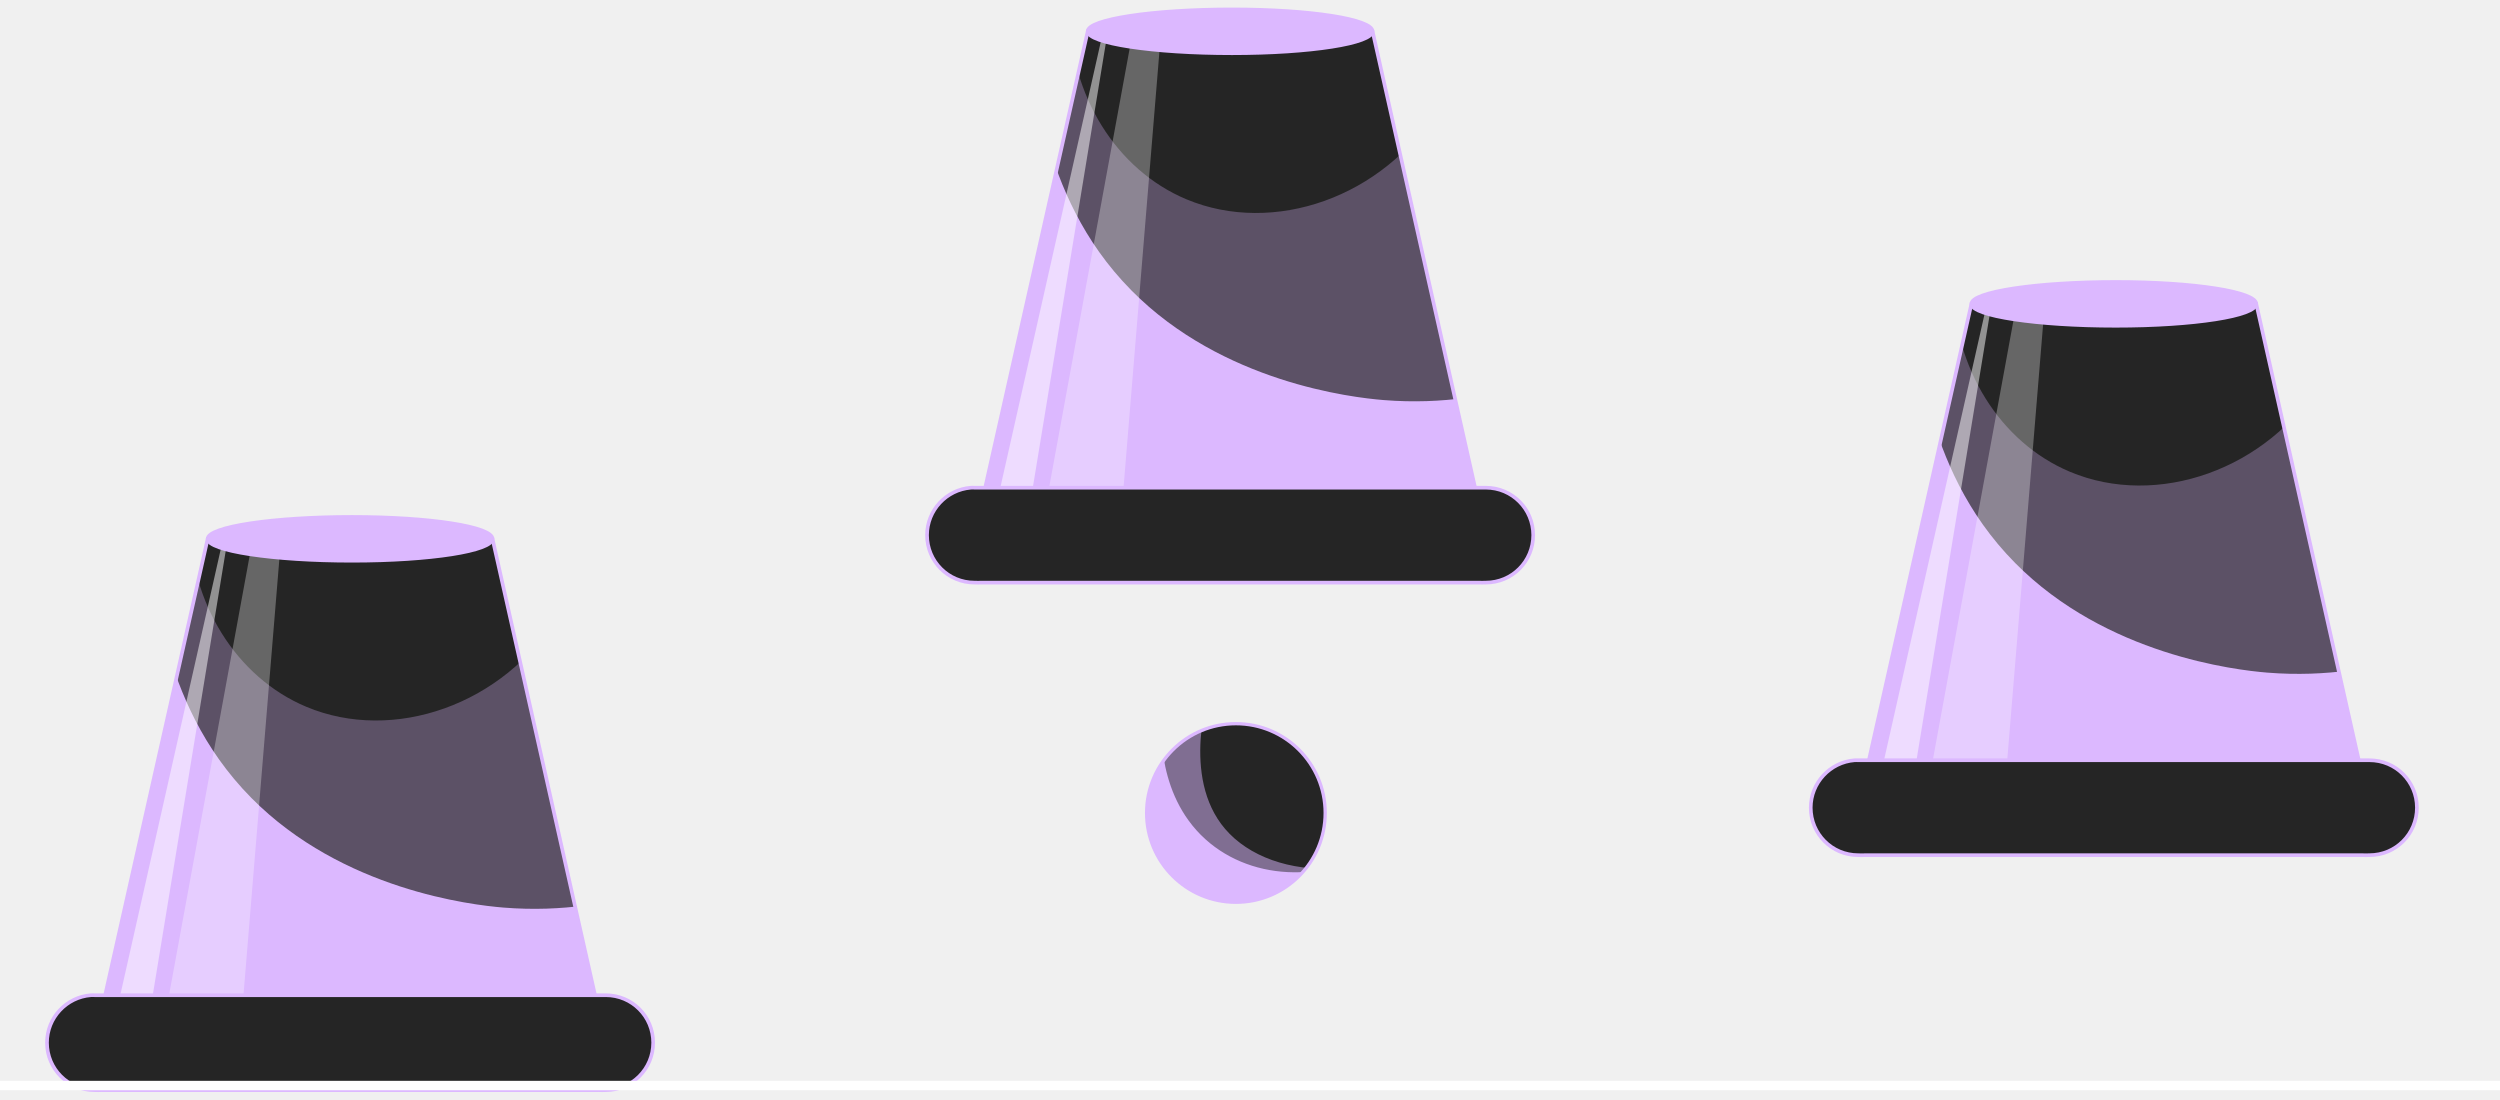
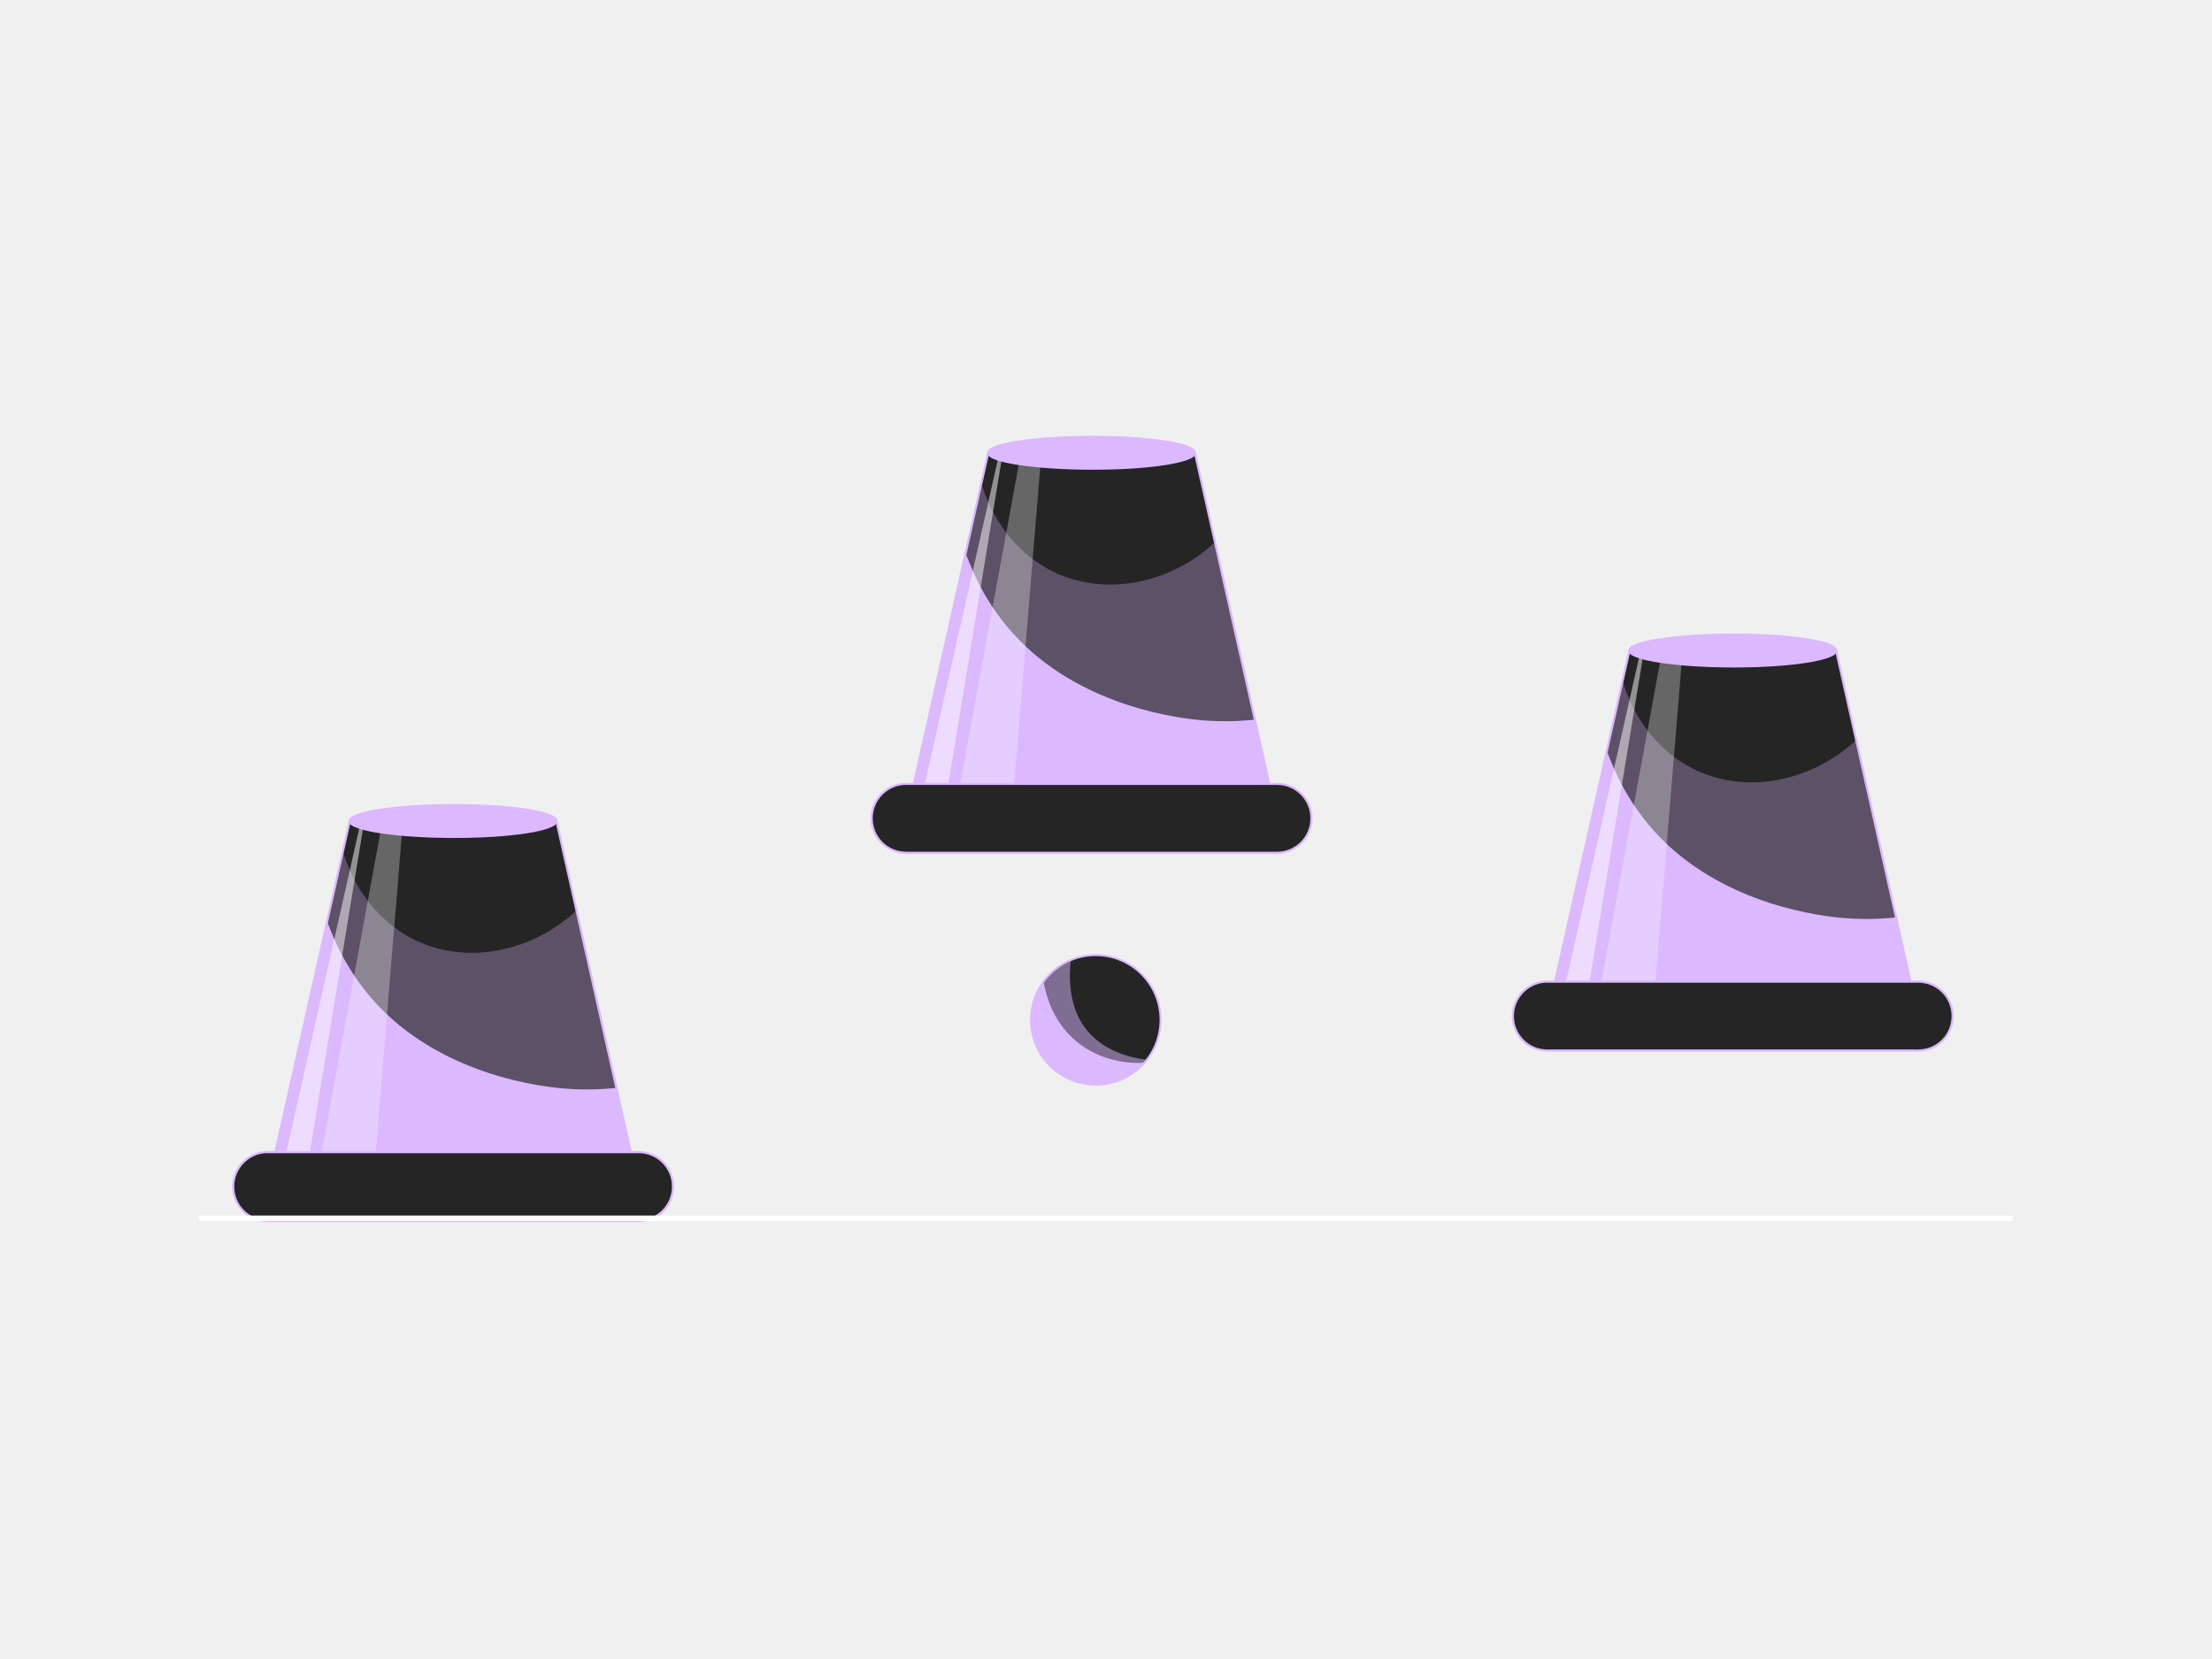
- <svg xmlns="http://www.w3.org/2000/svg" width="266" height="117" viewBox="0 0 266 117" fill="none">
-   <path d="M64.446 110.94H10.051L22.095 57.331H52.401L64.446 110.94Z" fill="#252525" />
-   <path d="M64.446 110.94H10.051L22.095 57.331H52.401L64.446 110.94Z" stroke="#DCB8FF" stroke-width="0.389" stroke-miterlimit="10" />
-   <mask id="mask0_4614_12787" style="mask-type:luminance" maskUnits="userSpaceOnUse" x="10" y="57" width="55" height="54">
-     <path d="M64.446 110.94H10.051L22.095 57.331H52.401L64.446 110.94Z" fill="white" />
+ <svg xmlns="http://www.w3.org/2000/svg" width="400" height="300" viewBox="0 0 400 300" fill="none">
+   <path d="M115.469 214.566H48.395L63.247 148.461H100.617L115.469 214.566Z" fill="#252525" />
+   <path d="M115.469 214.566H48.395L63.247 148.461H100.617L115.469 214.566Z" stroke="#DCB8FF" stroke-width="0.389" stroke-miterlimit="10" />
+   <mask id="mask0_8939_53743" style="mask-type:luminance" maskUnits="userSpaceOnUse" x="48" y="148" width="68" height="67">
+     <path d="M115.466 214.566H48.393L63.245 148.461H100.615L115.466 214.566Z" fill="white" />
  </mask>
-   <g mask="url(#mask0_4614_12787)">
+   <g mask="url(#mask0_8939_53743)">
    <g opacity="0.3">
-       <path d="M20.153 55.388C20.247 64.109 25.088 72.049 32.586 75.2C41.839 79.088 53.603 75.01 59.395 65.488C62.543 80.951 65.572 96.643 68.72 112.105C45.667 112.139 22.614 112.072 -0.439 112.105C6.399 93.2 13.315 74.294 20.153 55.388Z" fill="#DCB8FF" />
+       <path d="M60.847 146.065C60.963 156.819 66.932 166.61 76.178 170.496C87.588 175.29 102.094 170.262 109.236 158.52C113.118 177.586 116.852 196.936 120.734 216.003C92.308 216.044 63.882 215.961 35.455 216.003C43.887 192.69 52.415 169.378 60.847 146.065Z" fill="#DCB8FF" />
    </g>
-     <path d="M14.325 60.827C17.495 61.014 16.168 74.212 26.758 84.912C36.437 94.692 50.206 96.293 53.567 96.566C60.065 97.094 65.183 95.958 68.72 95.012C69.463 100.954 70.307 106.941 71.051 112.882H0.337C7.207 71.261 11.46 60.657 14.325 60.827Z" fill="#DCB8FF" />
+     <path d="M53.661 152.772C57.571 153.003 55.934 169.277 68.992 182.471C80.927 194.531 97.906 196.506 102.05 196.842C110.063 197.492 116.374 196.092 120.734 194.926C121.652 202.252 122.692 209.635 123.609 216.961H36.414C44.884 165.639 50.129 152.563 53.661 152.772Z" fill="#DCB8FF" />
    <g opacity="0.3">
-       <path d="M27.535 53.834L15.49 119.486L24.815 119.098L30.255 53.057L27.535 53.834Z" fill="white" />
+       <path d="M69.95 144.149L55.098 225.104L66.596 224.625L73.303 143.191L69.95 144.149Z" fill="white" />
    </g>
    <g opacity="0.5">
-       <path d="M23.65 57.719L11.217 112.882H15.102L24.038 58.496L23.65 57.719Z" fill="white" />
+       <path d="M65.159 148.939L49.828 216.961H54.619L65.638 149.897L65.159 148.939Z" fill="white" />
    </g>
  </g>
-   <path d="M37.445 59.662C45.814 59.662 52.401 58.619 52.401 57.331C52.401 56.044 45.814 55 37.445 55C29.077 55 22.096 56.044 22.096 57.331C22.096 58.619 29.077 59.662 37.445 59.662Z" fill="#DCB8FF" stroke="#DCB8FF" stroke-width="0.389" stroke-miterlimit="10" />
-   <path d="M69.497 110.94C69.497 113.728 67.255 115.991 64.446 115.991C64.254 115.991 63.855 116.012 63.669 115.991H10.828C10.642 116.012 10.243 115.991 10.051 115.991C7.245 115.991 5 113.728 5 110.94C5 108.292 7.055 106.102 9.662 105.89C9.803 105.878 9.908 105.89 10.051 105.89H64.446C67.255 105.89 69.497 108.149 69.497 110.94Z" fill="#252525" />
-   <path d="M69.497 110.94C69.497 113.728 67.255 115.991 64.446 115.991C64.254 115.991 63.855 116.012 63.669 115.991H10.828C10.642 116.012 10.243 115.991 10.051 115.991C7.245 115.991 5 113.728 5 110.94C5 108.292 7.055 106.102 9.662 105.89C9.803 105.878 9.908 105.89 10.051 105.89H64.446C67.255 105.89 69.497 108.149 69.497 110.94Z" stroke="#DCB8FF" stroke-width="0.389" stroke-miterlimit="10" />
-   <path d="M252.109 85.94H197.714L209.758 32.331H240.064L252.109 85.94Z" fill="#252525" />
-   <path d="M252.109 85.94H197.714L209.758 32.331H240.064L252.109 85.94Z" stroke="#DCB8FF" stroke-width="0.389" stroke-miterlimit="10" />
-   <mask id="mask1_4614_12787" style="mask-type:luminance" maskUnits="userSpaceOnUse" x="197" y="32" width="56" height="54">
-     <path d="M252.11 85.94H197.715L209.759 32.33H240.065L252.11 85.94Z" fill="white" />
+   <path d="M82.172 151.336C92.492 151.336 100.615 150.049 100.615 148.461C100.615 146.874 92.492 145.587 82.172 145.587C71.853 145.587 63.245 146.874 63.245 148.461C63.245 150.049 71.853 151.336 82.172 151.336Z" fill="#DCB8FF" stroke="#DCB8FF" stroke-width="0.389" stroke-miterlimit="10" />
+   <path d="M121.698 214.566C121.698 218.004 118.934 220.793 115.47 220.793C115.233 220.793 114.741 220.819 114.512 220.793H49.355C49.125 220.819 48.633 220.793 48.397 220.793C44.936 220.793 42.168 218.004 42.168 214.566C42.168 211.3 44.702 208.6 47.917 208.339C48.09 208.324 48.22 208.339 48.397 208.339H115.47C118.934 208.339 121.698 211.124 121.698 214.566Z" fill="#252525" />
+   <path d="M121.698 214.566C121.698 218.004 118.934 220.793 115.47 220.793C115.233 220.793 114.741 220.819 114.512 220.793H49.355C49.125 220.819 48.633 220.793 48.397 220.793C44.936 220.793 42.168 218.004 42.168 214.566C42.168 211.3 44.702 208.6 47.917 208.339C48.09 208.324 48.22 208.339 48.397 208.339H115.47C118.934 208.339 121.698 211.124 121.698 214.566Z" stroke="#DCB8FF" stroke-width="0.389" stroke-miterlimit="10" />
+   <path d="M346.875 183.739H279.802L294.653 117.634H332.023L346.875 183.739Z" fill="#252525" />
+   <path d="M346.875 183.739H279.802L294.653 117.634H332.023L346.875 183.739Z" stroke="#DCB8FF" stroke-width="0.389" stroke-miterlimit="10" />
+   <mask id="mask1_8939_53743" style="mask-type:luminance" maskUnits="userSpaceOnUse" x="279" y="117" width="68" height="67">
+     <path d="M346.879 183.739H279.805L294.657 117.634H332.027L346.879 183.739Z" fill="white" />
  </mask>
-   <g mask="url(#mask1_4614_12787)">
+   <g mask="url(#mask1_8939_53743)">
    <g opacity="0.3">
-       <path d="M207.816 30.388C207.91 39.109 212.751 47.049 220.25 50.2C229.503 54.088 241.267 50.01 247.059 40.488C250.207 55.95 253.235 71.643 256.383 87.105C233.33 87.139 210.277 87.072 187.224 87.105C194.062 68.2 200.979 49.294 207.816 30.388Z" fill="#DCB8FF" />
+       <path d="M292.259 115.238C292.375 125.992 298.344 135.783 307.59 139.668C319 144.463 333.506 139.434 340.648 127.693C344.53 146.759 348.264 166.109 352.146 185.175C323.72 185.217 295.294 185.134 266.867 185.175C275.299 161.863 283.828 138.551 292.259 115.238Z" fill="#DCB8FF" />
    </g>
-     <path d="M201.988 35.827C205.159 36.014 203.832 49.212 214.421 59.912C224.101 69.692 237.87 71.293 241.23 71.566C247.729 72.094 252.847 70.958 256.383 70.012C257.127 75.954 257.97 81.941 258.714 87.882H188.001C194.87 46.261 199.124 35.657 201.988 35.827Z" fill="#DCB8FF" />
+     <path d="M285.073 121.945C288.983 122.176 287.347 138.45 300.404 151.644C312.34 163.704 329.318 165.678 333.462 166.015C341.475 166.665 347.786 165.265 352.147 164.099C353.064 171.425 354.104 178.807 355.021 186.134H267.826C276.296 134.812 281.541 121.736 285.073 121.945Z" fill="#DCB8FF" />
    <g opacity="0.3">
-       <path d="M215.199 28.834L203.154 94.486L212.479 94.098L217.919 28.057L215.199 28.834Z" fill="white" />
+       <path d="M301.362 113.322L286.51 194.277L298.008 193.798L304.715 112.364L301.362 113.322Z" fill="white" />
    </g>
    <g opacity="0.5">
-       <path d="M211.313 32.719L198.88 87.882H202.766L211.702 33.496L211.313 32.719Z" fill="white" />
+       <path d="M296.571 118.112L281.24 186.133H286.031L297.05 119.07L296.571 118.112Z" fill="white" />
    </g>
  </g>
-   <path d="M225.108 34.662C233.477 34.662 240.064 33.619 240.064 32.331C240.064 31.044 233.477 30 225.108 30C216.739 30 209.758 31.044 209.758 32.331C209.758 33.619 216.739 34.662 225.108 34.662Z" fill="#DCB8FF" stroke="#DCB8FF" stroke-width="0.389" stroke-miterlimit="10" />
-   <path d="M257.159 85.94C257.159 88.728 254.917 90.99 252.108 90.99C251.916 90.99 251.517 91.012 251.331 90.99H198.49C198.304 91.012 197.905 90.99 197.713 90.99C194.907 90.99 192.662 88.728 192.662 85.94C192.662 83.292 194.717 81.102 197.325 80.89C197.465 80.878 197.57 80.89 197.713 80.89H252.108C254.917 80.89 257.159 83.149 257.159 85.94Z" fill="#252525" />
-   <path d="M257.159 85.94C257.159 88.728 254.917 90.99 252.108 90.99C251.916 90.99 251.517 91.012 251.331 90.99H198.49C198.304 91.012 197.905 90.99 197.713 90.99C194.907 90.99 192.662 88.728 192.662 85.94C192.662 83.292 194.717 81.102 197.325 80.89C197.465 80.878 197.57 80.89 197.713 80.89H252.108C254.917 80.89 257.159 83.149 257.159 85.94Z" stroke="#DCB8FF" stroke-width="0.389" stroke-miterlimit="10" />
-   <path d="M158.083 56.94H103.688L115.733 3.331H146.039L158.083 56.94Z" fill="#252525" />
-   <path d="M158.083 56.94H103.688L115.733 3.331H146.039L158.083 56.94Z" stroke="#DCB8FF" stroke-width="0.389" stroke-miterlimit="10" />
-   <mask id="mask2_4614_12787" style="mask-type:luminance" maskUnits="userSpaceOnUse" x="103" y="3" width="56" height="54">
-     <path d="M158.084 56.94H103.689L115.734 3.33H146.04L158.084 56.94Z" fill="white" />
+   <path d="M313.579 120.509C323.898 120.509 332.021 119.222 332.021 117.634C332.021 116.047 323.898 114.76 313.579 114.76C303.26 114.76 294.652 116.047 294.652 117.634C294.652 119.222 303.26 120.509 313.579 120.509Z" fill="#DCB8FF" stroke="#DCB8FF" stroke-width="0.389" stroke-miterlimit="10" />
+   <path d="M353.101 183.739C353.101 187.177 350.337 189.966 346.873 189.966C346.636 189.966 346.144 189.992 345.915 189.966H280.758C280.529 189.992 280.037 189.966 279.8 189.966C276.34 189.966 273.572 187.177 273.572 183.739C273.572 180.473 276.105 177.773 279.321 177.512C279.494 177.497 279.623 177.512 279.8 177.512H346.873C350.337 177.512 353.101 180.297 353.101 183.739Z" fill="#252525" />
+   <path d="M353.101 183.739C353.101 187.177 350.337 189.966 346.873 189.966C346.636 189.966 346.144 189.992 345.915 189.966H280.758C280.529 189.992 280.037 189.966 279.8 189.966C276.34 189.966 273.572 187.177 273.572 183.739C273.572 180.473 276.105 177.773 279.321 177.512C279.494 177.497 279.623 177.512 279.8 177.512H346.873C350.337 177.512 353.101 180.297 353.101 183.739Z" stroke="#DCB8FF" stroke-width="0.389" stroke-miterlimit="10" />
+   <path d="M230.925 147.979H163.852L178.704 81.874H216.073L230.925 147.979Z" fill="#252525" />
+   <path d="M230.925 147.979H163.852L178.704 81.874H216.073L230.925 147.979Z" stroke="#DCB8FF" stroke-width="0.389" stroke-miterlimit="10" />
+   <mask id="mask2_8939_53743" style="mask-type:luminance" maskUnits="userSpaceOnUse" x="163" y="81" width="68" height="67">
+     <path d="M230.925 147.979H163.852L178.704 81.874H216.073L230.925 147.979Z" fill="white" />
  </mask>
-   <g mask="url(#mask2_4614_12787)">
+   <g mask="url(#mask2_8939_53743)">
    <g opacity="0.3">
-       <path d="M113.791 1.388C113.885 10.109 118.726 18.049 126.224 21.2C135.478 25.088 147.241 21.01 153.033 11.488C156.181 26.951 159.21 42.643 162.358 58.105C139.305 58.139 116.252 58.072 93.199 58.105C100.037 39.2 106.953 20.294 113.791 1.388Z" fill="#DCB8FF" />
+       <path d="M176.305 79.478C176.421 90.233 182.39 100.023 191.636 103.909C203.046 108.703 217.552 103.675 224.694 91.933C228.576 110.999 232.31 130.349 236.192 149.416C207.766 149.457 179.34 149.374 150.913 149.416C159.345 126.103 167.873 102.791 176.305 79.478Z" fill="#DCB8FF" />
    </g>
-     <path d="M107.963 6.827C111.134 7.014 109.807 20.212 120.396 30.912C130.076 40.693 143.845 42.293 147.205 42.566C153.704 43.094 158.822 41.958 162.358 41.012C163.102 46.954 163.946 52.941 164.689 58.882H93.976C100.846 17.261 105.099 6.657 107.963 6.827Z" fill="#DCB8FF" />
+     <path d="M169.119 86.185C173.029 86.416 171.393 102.69 184.45 115.884C196.386 127.945 213.364 129.919 217.508 130.255C225.521 130.905 231.832 129.505 236.192 128.339C237.11 135.665 238.15 143.048 239.067 150.374H151.872C160.342 99.052 165.587 85.976 169.119 86.185Z" fill="#DCB8FF" />
    <g opacity="0.3">
-       <path d="M121.173 -0.166L109.129 65.486L118.454 65.098L123.893 -0.943L121.173 -0.166Z" fill="white" />
+       <path d="M185.408 77.562L170.556 158.517L182.054 158.038L188.761 76.605L185.408 77.562Z" fill="white" />
    </g>
    <g opacity="0.5">
-       <path d="M117.288 3.719L104.855 58.882H108.74L117.677 4.496L117.288 3.719Z" fill="white" />
+       <path d="M180.617 82.353L165.286 150.374H170.077L181.096 83.311L180.617 82.353Z" fill="white" />
    </g>
  </g>
-   <path d="M131.083 5.662C139.451 5.662 146.039 4.619 146.039 3.331C146.039 2.044 139.451 1 131.083 1C122.714 1 115.733 2.044 115.733 3.331C115.733 4.619 122.714 5.662 131.083 5.662Z" fill="#DCB8FF" stroke="#DCB8FF" stroke-width="0.389" stroke-miterlimit="10" />
-   <path d="M163.134 56.94C163.134 59.728 160.892 61.99 158.083 61.99C157.89 61.99 157.492 62.012 157.306 61.99H104.465C104.279 62.012 103.88 61.99 103.688 61.99C100.882 61.99 98.637 59.728 98.637 56.94C98.637 54.292 100.691 52.102 103.299 51.89C103.439 51.878 103.544 51.89 103.688 51.89H158.083C160.892 51.89 163.134 54.149 163.134 56.94Z" fill="#252525" />
-   <path d="M163.134 56.94C163.134 59.728 160.892 61.99 158.083 61.99C157.89 61.99 157.492 62.012 157.306 61.99H104.465C104.279 62.012 103.88 61.99 103.688 61.99C100.882 61.99 98.637 59.728 98.637 56.94C98.637 54.292 100.691 52.102 103.299 51.89C103.439 51.878 103.544 51.89 103.688 51.89H158.083C160.892 51.89 163.134 54.149 163.134 56.94Z" stroke="#DCB8FF" stroke-width="0.389" stroke-miterlimit="10" />
-   <path d="M131.501 96C136.747 96 141 91.747 141 86.5C141 81.253 136.747 77 131.501 77C126.254 77 122.001 81.253 122.001 86.5C122.001 91.747 126.254 96 131.501 96Z" fill="#252525" stroke="#DCB8FF" stroke-width="0.352" stroke-miterlimit="10" />
-   <mask id="mask3_4614_12787" style="mask-type:luminance" maskUnits="userSpaceOnUse" x="122" y="77" width="19" height="19">
-     <path d="M131.5 96C136.746 96 140.999 91.747 140.999 86.5C140.999 81.253 136.746 77 131.5 77C126.253 77 122 81.253 122 86.5C122 91.747 126.253 96 131.5 96Z" fill="white" />
+   <path d="M197.629 84.749C207.948 84.749 216.071 83.462 216.071 81.875C216.071 80.287 207.948 79 197.629 79C187.31 79 178.702 80.287 178.702 81.875C178.702 83.462 187.31 84.749 197.629 84.749Z" fill="#DCB8FF" stroke="#DCB8FF" stroke-width="0.389" stroke-miterlimit="10" />
+   <path d="M237.154 147.979C237.154 151.417 234.389 154.206 230.925 154.206C230.689 154.206 230.197 154.232 229.967 154.206H164.81C164.581 154.232 164.089 154.206 163.852 154.206C160.392 154.206 157.624 151.417 157.624 147.979C157.624 144.713 160.157 142.013 163.373 141.752C163.546 141.737 163.675 141.752 163.852 141.752H230.925C234.389 141.752 237.154 144.538 237.154 147.979Z" fill="#252525" />
+   <path d="M237.154 147.979C237.154 151.417 234.389 154.206 230.925 154.206C230.689 154.206 230.197 154.232 229.967 154.206H164.81C164.581 154.232 164.089 154.206 163.852 154.206C160.392 154.206 157.624 151.417 157.624 147.979C157.624 144.713 160.157 142.013 163.373 141.752C163.546 141.737 163.675 141.752 163.852 141.752H230.925C234.389 141.752 237.154 144.538 237.154 147.979Z" stroke="#DCB8FF" stroke-width="0.389" stroke-miterlimit="10" />
+   <path d="M198.149 196.142C204.618 196.142 209.863 190.898 209.863 184.428C209.863 177.959 204.618 172.714 198.149 172.714C191.679 172.714 186.435 177.959 186.435 184.428C186.435 190.898 191.679 196.142 198.149 196.142Z" fill="#252525" stroke="#DCB8FF" stroke-width="0.352" stroke-miterlimit="10" />
+   <mask id="mask3_8939_53743" style="mask-type:luminance" maskUnits="userSpaceOnUse" x="186" y="172" width="24" height="25">
+     <path d="M198.146 196.142C204.615 196.142 209.86 190.898 209.86 184.428C209.86 177.959 204.615 172.714 198.146 172.714C191.676 172.714 186.432 177.959 186.432 184.428C186.432 190.898 191.676 196.142 198.146 196.142Z" fill="white" />
  </mask>
-   <g mask="url(#mask3_4614_12787)">
-     <path d="M123.621 76.51C123.558 77.197 122.968 85.017 128.761 89.728C134.046 94.025 142.387 93.899 148.526 88.932C148.118 89.864 144.59 97.591 136.41 99.396C129.9 100.832 120.712 98.458 118.421 91.319C116.836 86.382 118.974 80.492 123.622 76.51H123.621Z" fill="#DCB8FF" />
-     <path opacity="0.5" d="M128.884 72.778C128.66 73.423 125.595 82.634 130.352 88.198C135.351 94.044 147.822 94.504 157.061 85.445C149.565 99.364 136.547 107.077 125.029 104.904C117.619 103.506 107.423 97.373 107.59 88.933C107.742 81.257 116.437 73.093 128.884 72.778Z" fill="#DCB8FF" />
+   <g mask="url(#mask3_8939_53743)">
+     <path d="M188.426 172.11C188.348 172.957 187.62 182.6 194.764 188.408C201.281 193.707 211.566 193.552 219.135 187.428C218.633 188.577 214.282 198.105 204.196 200.33C196.168 202.101 184.839 199.174 182.013 190.37C180.059 184.283 182.695 177.02 188.426 172.11H188.426Z" fill="#DCB8FF" />
+     <path opacity="0.5" d="M194.918 167.508C194.641 168.304 190.862 179.661 196.728 186.522C202.892 193.731 218.271 194.298 229.663 183.127C220.419 200.29 204.366 209.801 190.164 207.121C181.028 205.398 168.454 197.836 168.66 187.428C168.848 177.963 179.569 167.897 194.918 167.508Z" fill="#DCB8FF" />
  </g>
-   <line y1="115.5" x2="266" y2="115.5" stroke="white" />
+   <line x1="36" y1="220.305" x2="364" y2="220.305" stroke="white" />
</svg>
